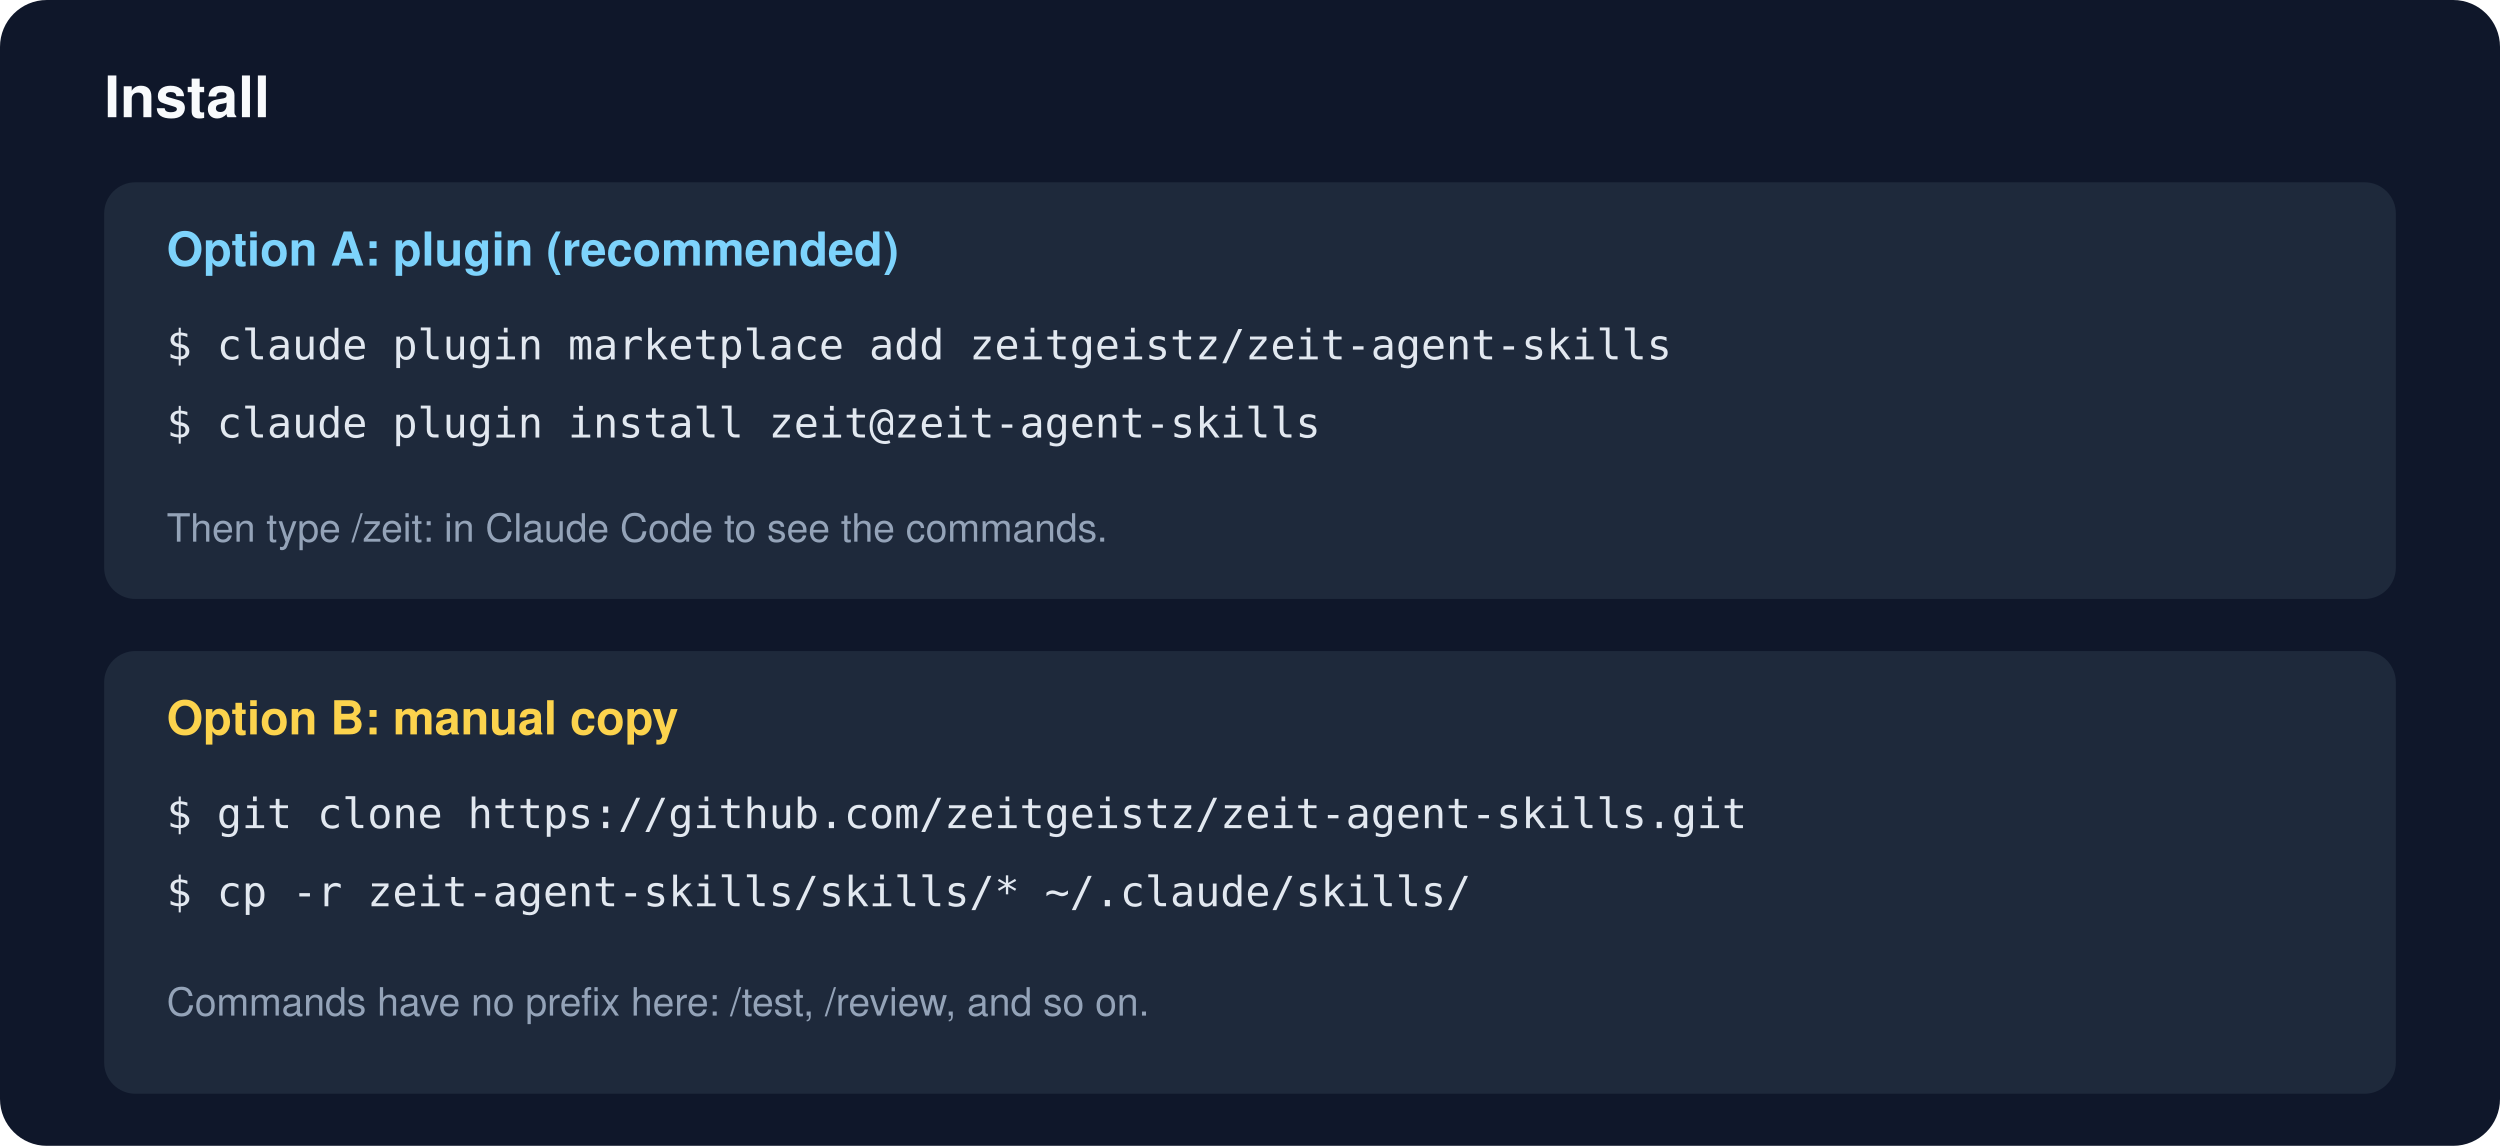
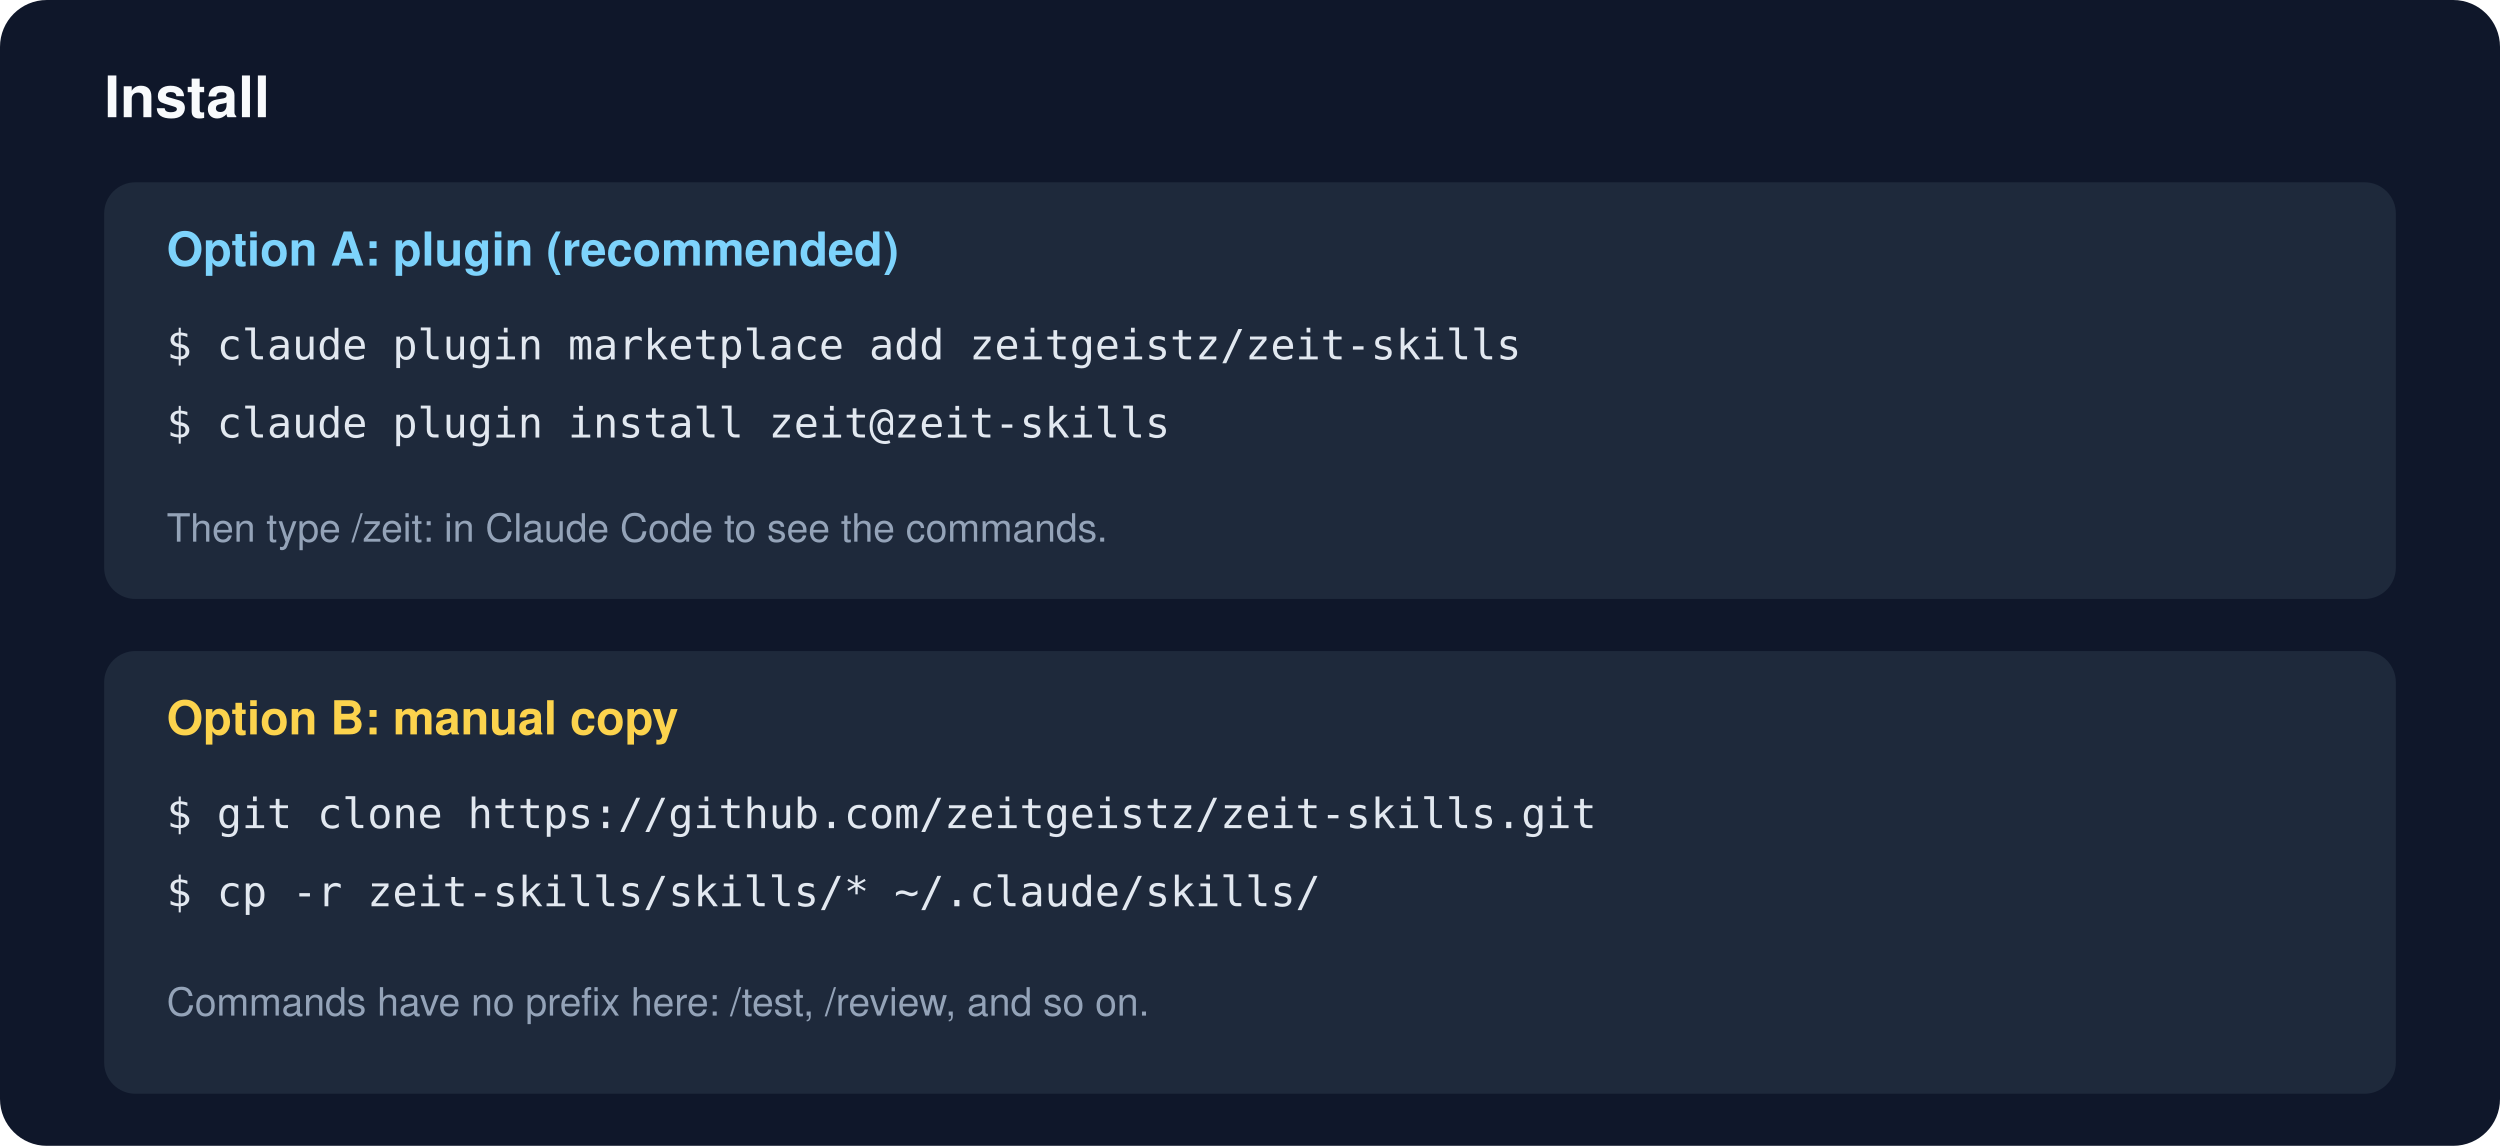
<svg xmlns="http://www.w3.org/2000/svg" width="960" height="440" viewBox="0 0 960 440" role="img" aria-labelledby="t d">
  <rect width="960" height="440" rx="18" fill="#0f172a" />
  <text x="40" y="45" font-family="Segoe UI, Helvetica, Arial, sans-serif" font-size="22" font-weight="700" fill="#f8fafc">Install</text>
  <rect x="40" y="70" width="880" height="160" rx="12" fill="#1e293b" />
  <text x="64" y="102" font-family="Segoe UI, Helvetica, Arial, sans-serif" font-size="18" font-weight="700" fill="#7dd3fc">Option A: plugin (recommended)</text>
  <g font-family="Consolas, Menlo, monospace" font-size="16" fill="#e2e8f0">
-     <text x="64" y="138">$ claude plugin marketplace add zeitgeistz/zeit-agent-skills</text>
-     <text x="64" y="168">$ claude plugin install zeit@zeit-agent-skills</text>
+     <text x="64" y="138">$ claude plugin marketplace add zeitgeistz/zeit-skills</text>
+     <text x="64" y="168">$ claude plugin install zeit@zeit-skills</text>
  </g>
  <text x="64" y="208" font-family="Segoe UI, Helvetica, Arial, sans-serif" font-size="15" fill="#94a3b8">Then type /zeit: in Claude Code to see the commands.</text>
  <rect x="40" y="250" width="880" height="170" rx="12" fill="#1e293b" />
  <text x="64" y="282" font-family="Segoe UI, Helvetica, Arial, sans-serif" font-size="18" font-weight="700" fill="#fcd34d">Option B: manual copy</text>
  <g font-family="Consolas, Menlo, monospace" font-size="16" fill="#e2e8f0">
-     <text x="64" y="318">$ git clone https://github.com/zeitgeistz/zeit-agent-skills.git</text>
-     <text x="64" y="348">$ cp -r zeit-agent-skills/skills/* ~/.claude/skills/</text>
+     <text x="64" y="318">$ git clone https://github.com/zeitgeistz/zeit-skills.git</text>
+     <text x="64" y="348">$ cp -r zeit-skills/skills/* ~/.claude/skills/</text>
  </g>
  <text x="64" y="390" font-family="Segoe UI, Helvetica, Arial, sans-serif" font-size="15" fill="#94a3b8">Commands have no prefix here: /test, /review, and so on.</text>
</svg>
